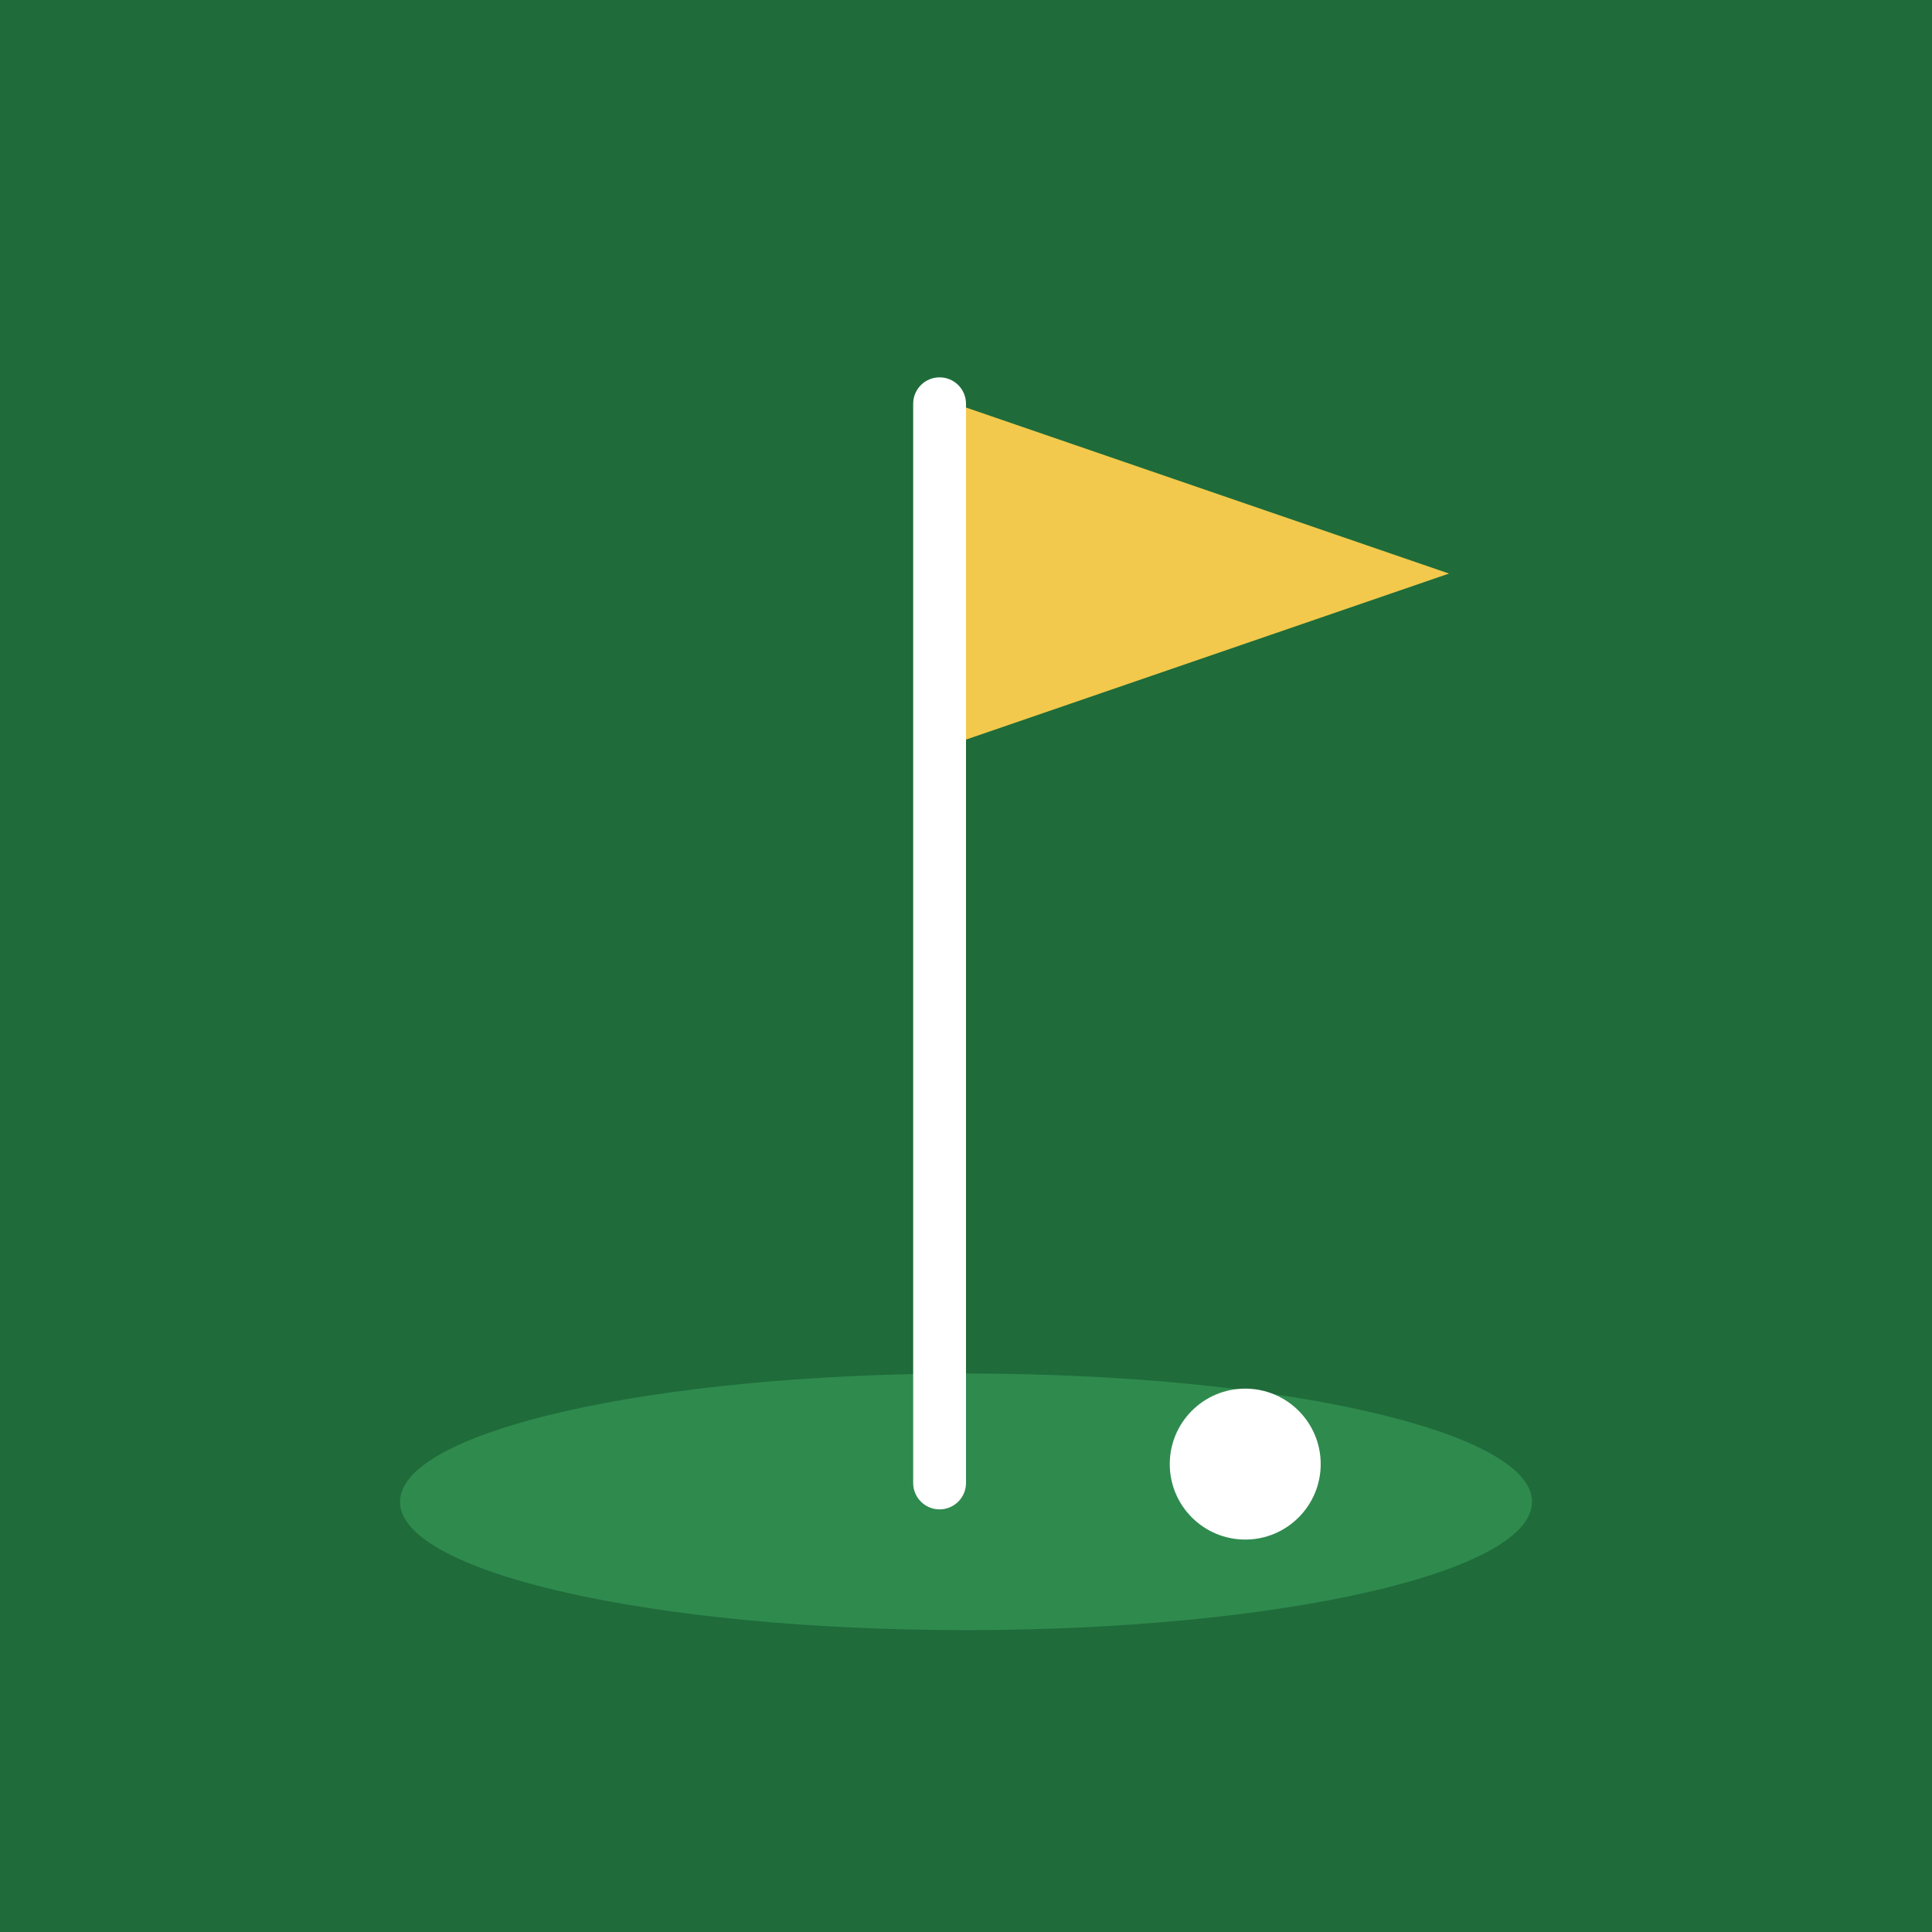
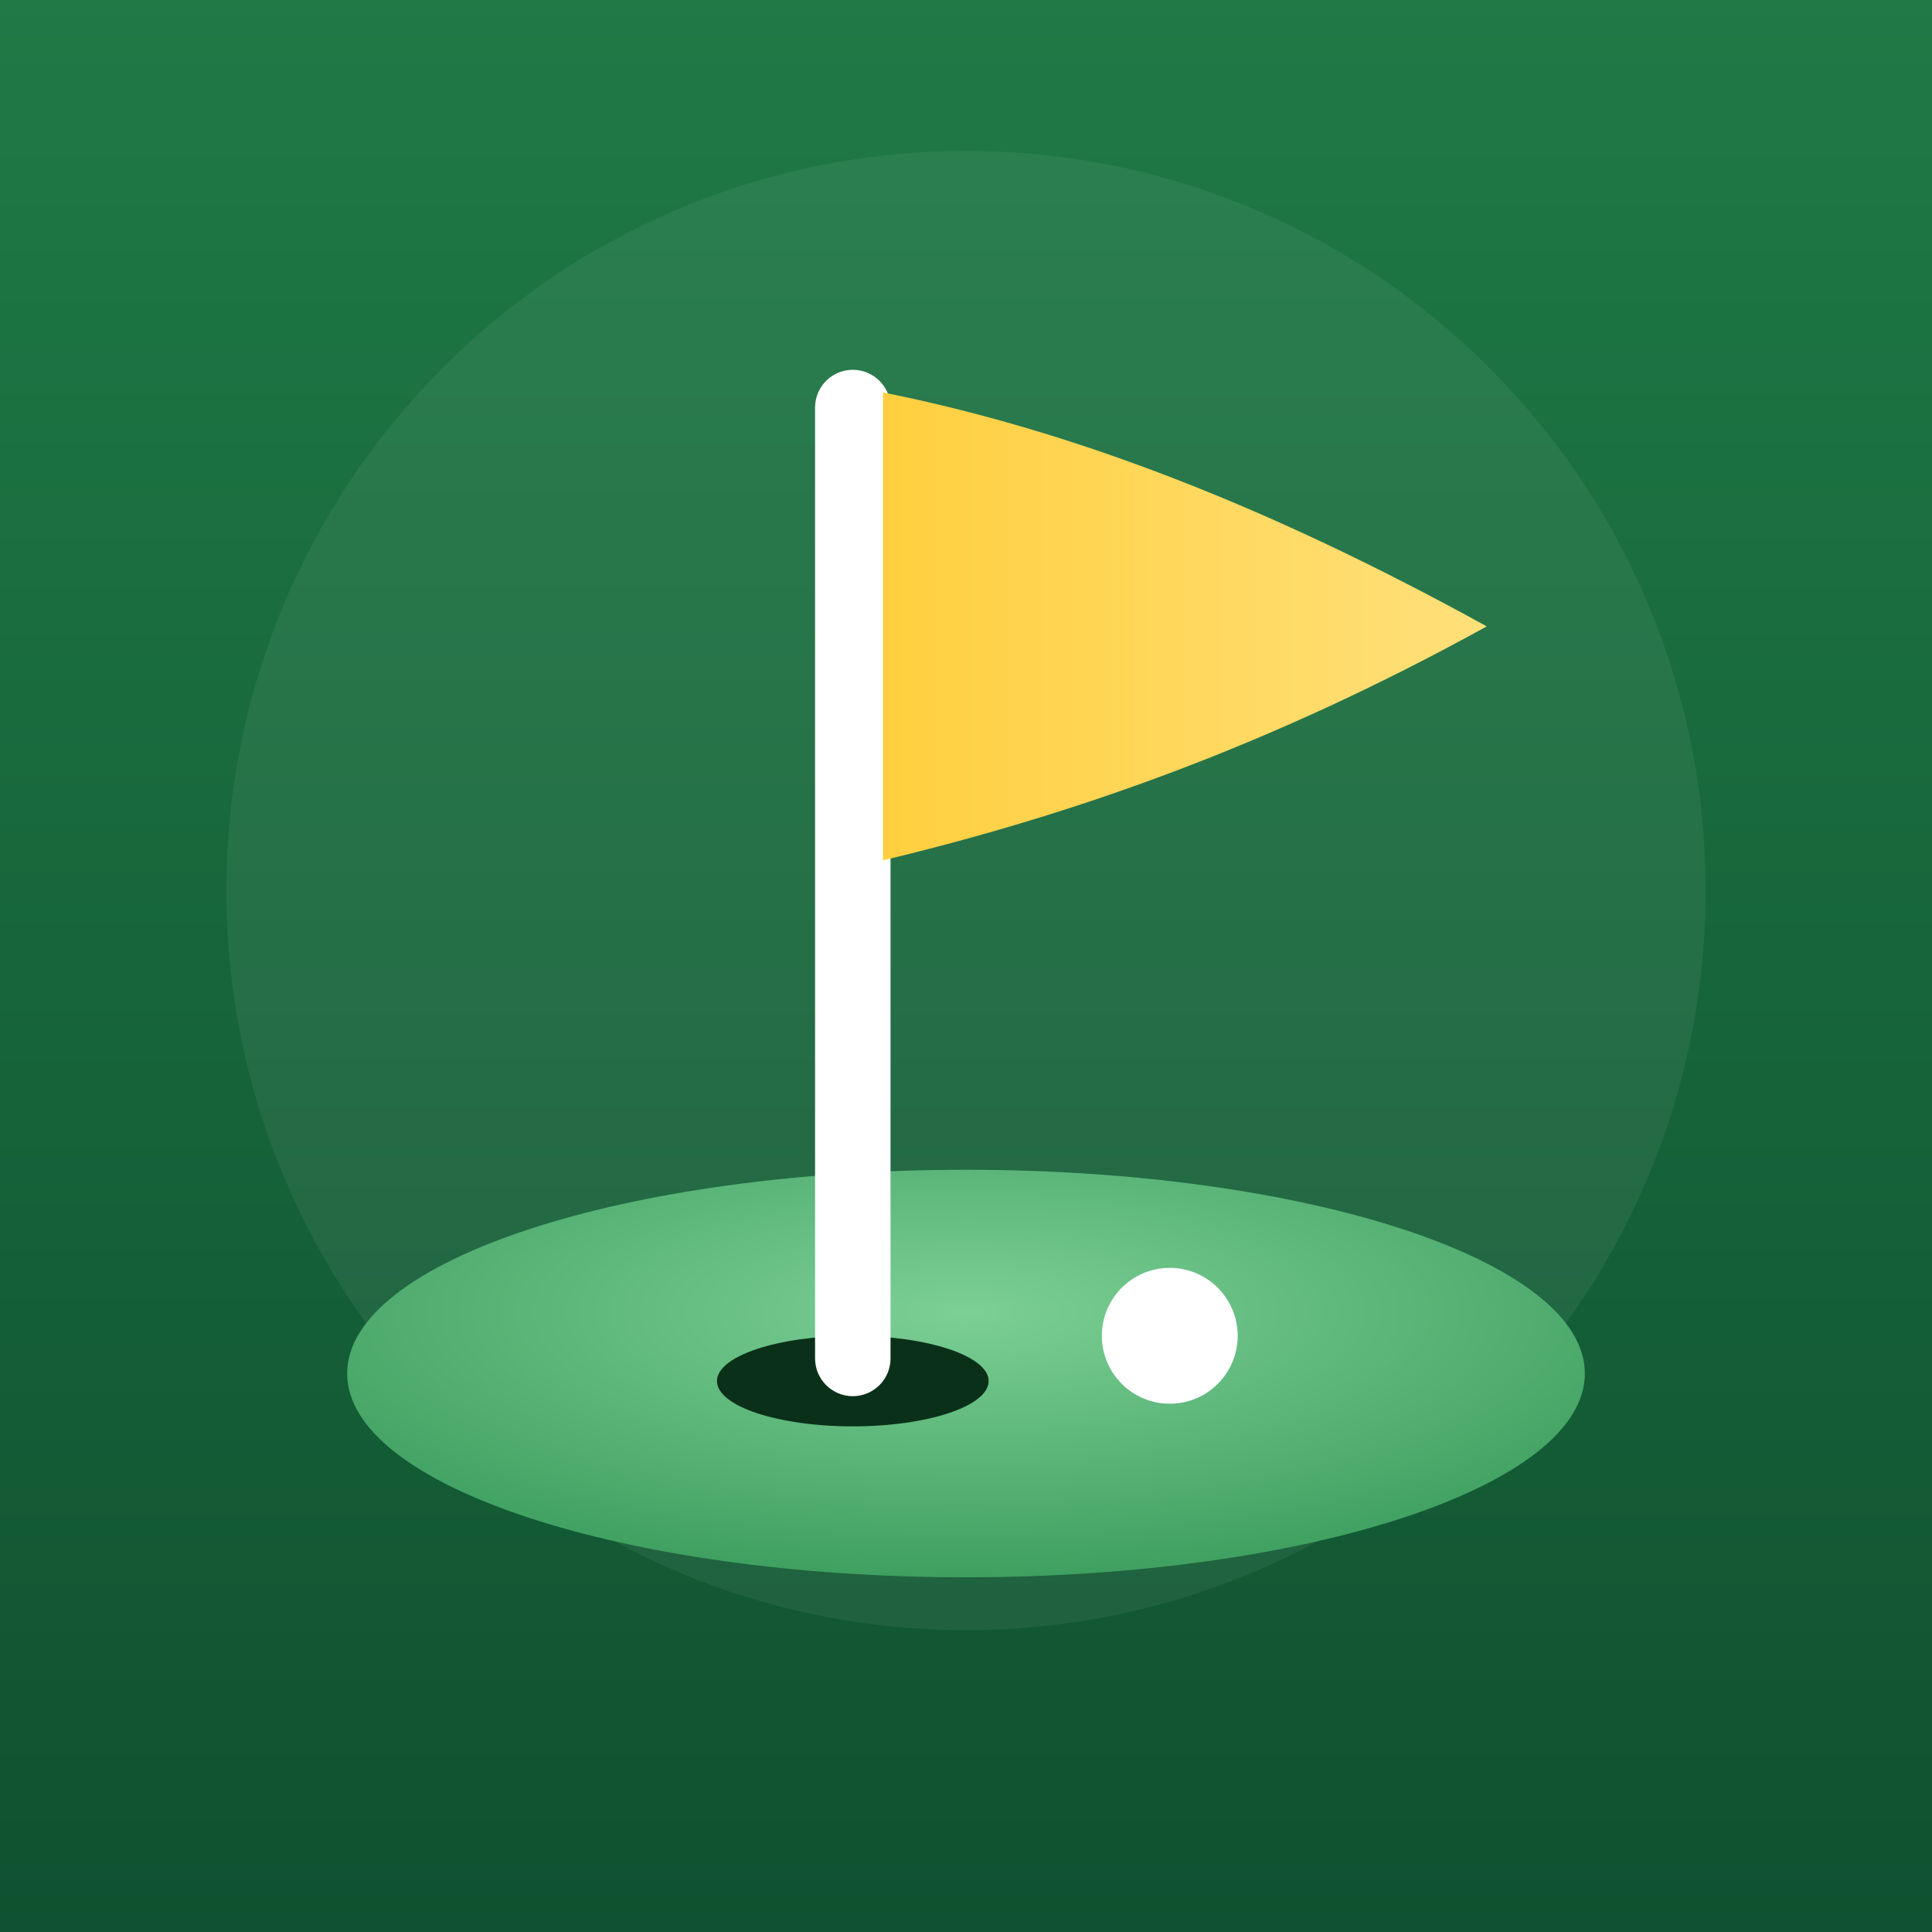
<svg xmlns="http://www.w3.org/2000/svg" viewBox="0 0 512 512">
-   <rect width="512" height="512" fill="#1f6b3a" />
-   <ellipse cx="256" cy="398" rx="150" ry="34" fill="#2f8a4e" />
-   <rect x="242" y="100" width="14" height="300" rx="7" fill="#ffffff" />
-   <path d="M256 108 L384 152 L256 196 Z" fill="#f2c94c" />
-   <circle cx="330" cy="388" r="20" fill="#ffffff" />
+   <defs>
+     <linearGradient id="fond" x1="0" y1="0" x2="0" y2="1">
+       <stop offset="0" stop-color="#1f7a46" />
+       <stop offset="1" stop-color="#0f5130" />
+     </linearGradient>
+     <radialGradient id="green" cx="0.5" cy="0.35" r="0.7">
+       <stop offset="0" stop-color="#7ccf95" />
+       <stop offset="1" stop-color="#3a9c5c" />
+     </radialGradient>
+     <linearGradient id="drapeau" x1="0" y1="0" x2="1" y2="0">
+       <stop offset="0" stop-color="#ffcf3f" />
+       <stop offset="1" stop-color="#ffe07a" />
+     </linearGradient>
+   </defs>
+   <rect width="512" height="512" fill="url(#fond)" />
+   <circle cx="256" cy="236" r="196" fill="#ffffff" opacity="0.06" />
+   <ellipse cx="256" cy="364" rx="164" ry="54" fill="url(#green)" />
+   <ellipse cx="226" cy="366" rx="36" ry="12" fill="#0a3019" />
+   <rect x="216" y="98" width="20" height="272" rx="10" fill="#ffffff" />
+   <path d="M234 104 C 284 114 336 134 394 166 C 336 198 284 216 234 228 Z" fill="url(#drapeau)" />
+   <circle cx="310" cy="354" r="18" fill="#ffffff" />
</svg>
